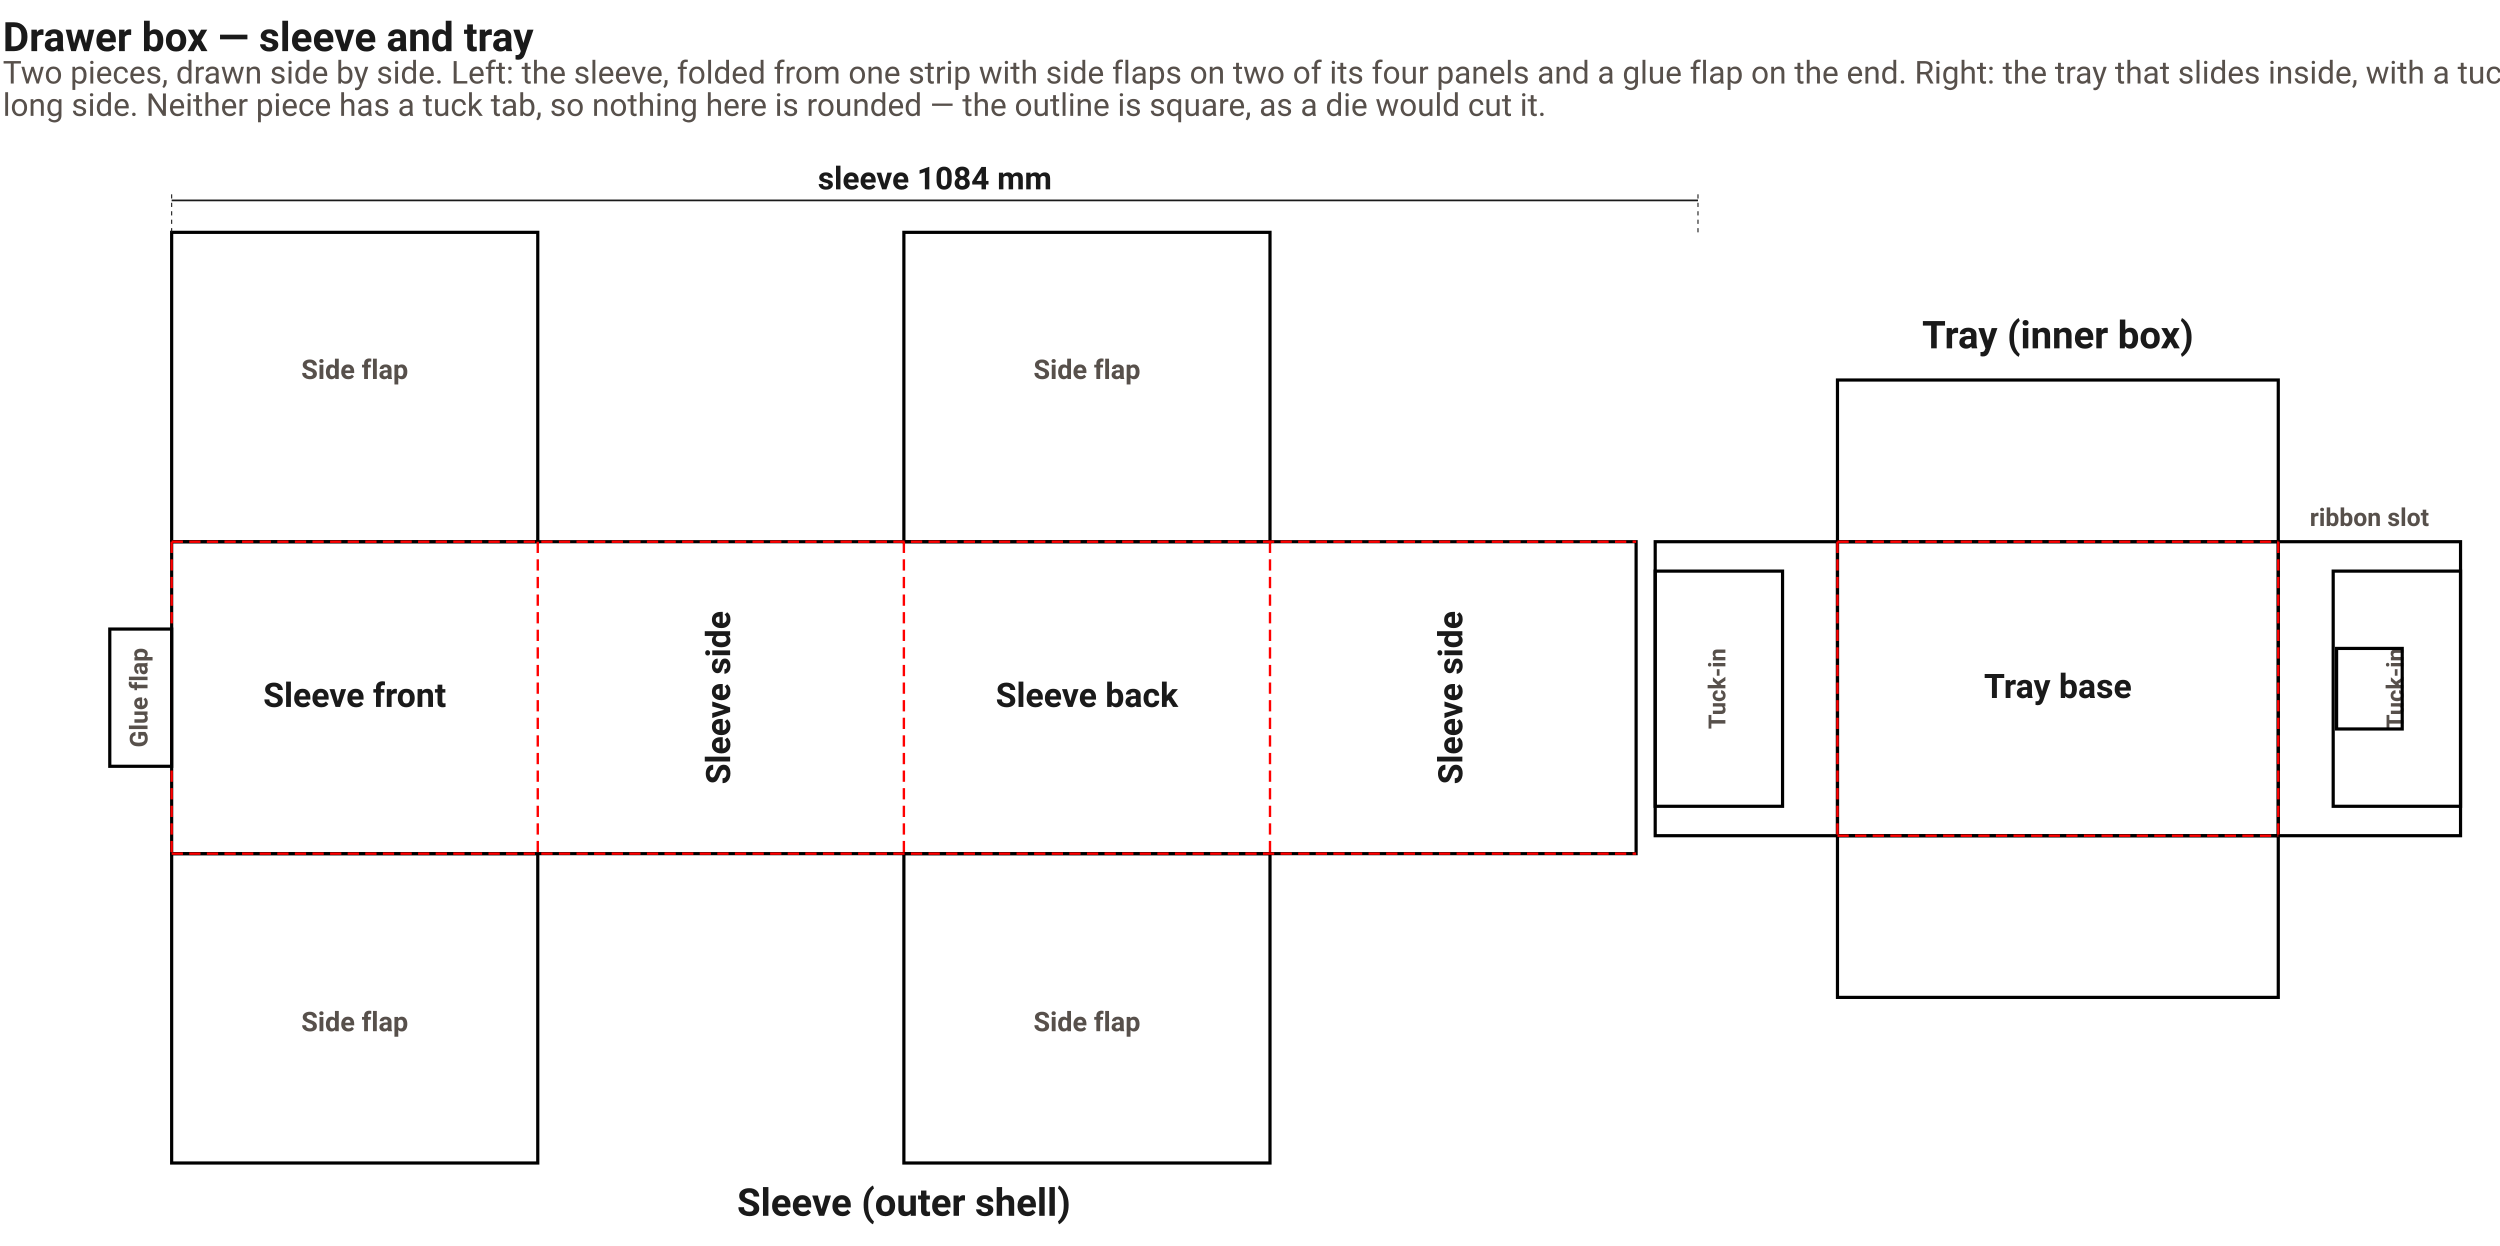
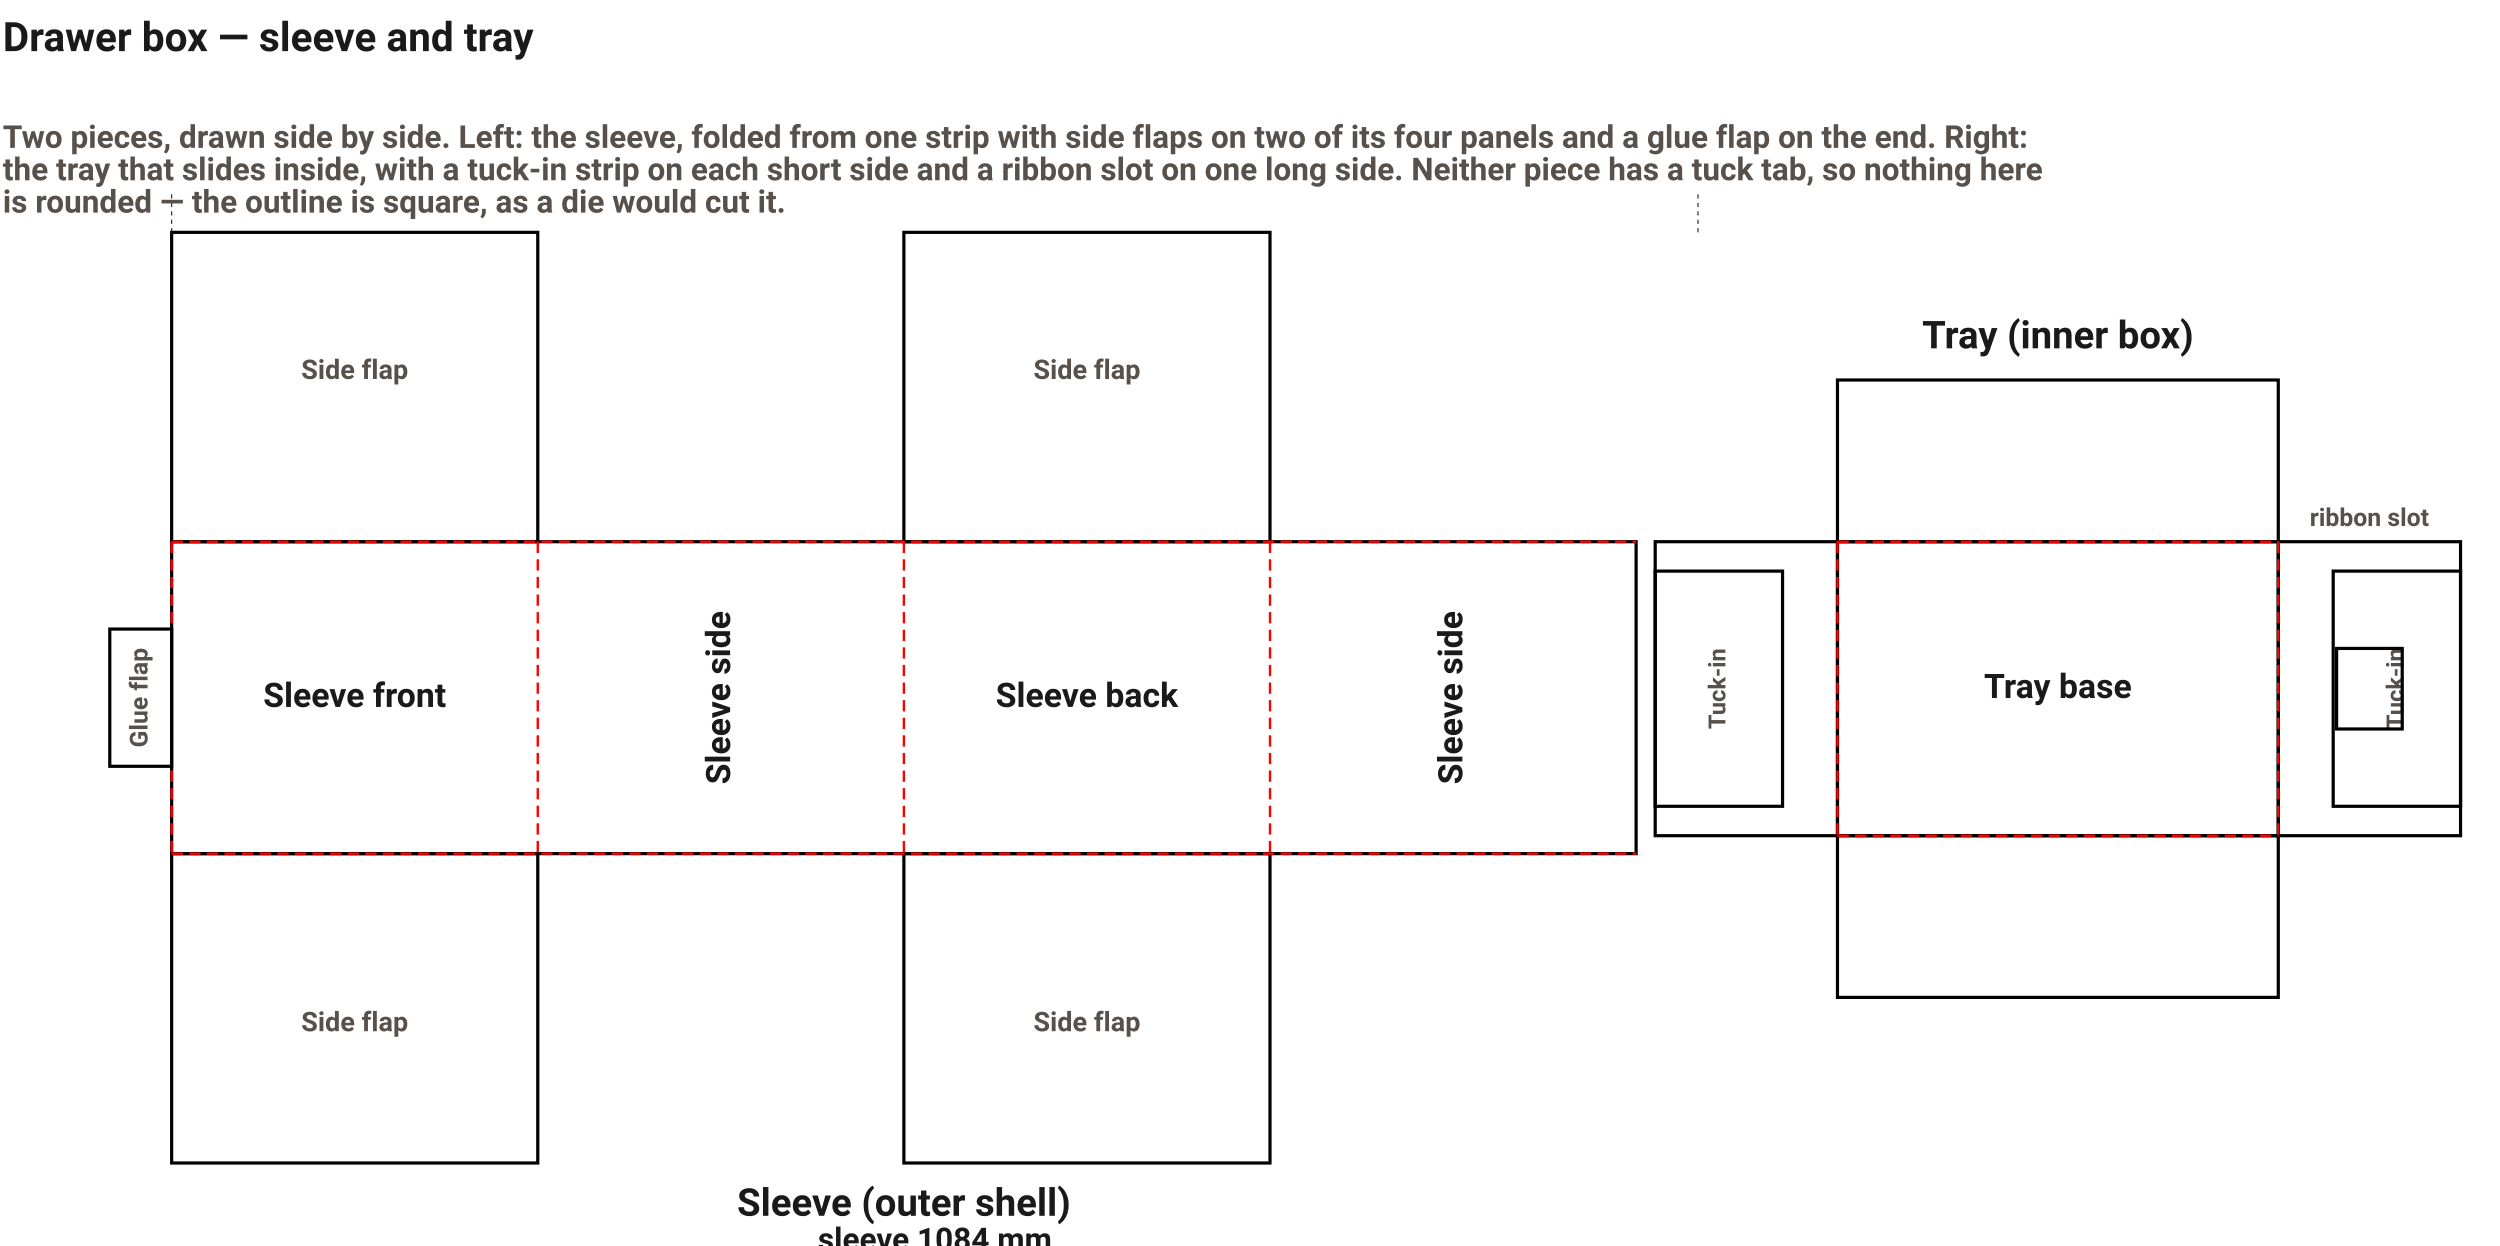
<svg xmlns="http://www.w3.org/2000/svg" viewBox="-121.9 -384.4 1775.4 883.6" width="1775" height="884" role="img" aria-labelledby="tdrawer ddrawer">
  <g>
    <path d="M0.00,0.00 L1040.00,0.00 L1040.00,221.52 L0.00,221.52 L0.00,0.00 Z" fill="none" stroke="#000000" stroke-width="2.27" stroke-linejoin="miter" />
    <path d="M0.00,221.52 L260.00,221.52 L260.00,441.22 L0.00,441.22 L0.00,221.52 Z" fill="none" stroke="#000000" stroke-width="2.27" stroke-linejoin="miter" />
    <path d="M0.00,-219.70 L260.00,-219.70 L260.00,0.00 L0.00,0.00 L0.00,-219.70 Z" fill="none" stroke="#000000" stroke-width="2.27" stroke-linejoin="miter" />
    <path d="M520.00,221.52 L780.00,221.52 L780.00,441.22 L520.00,441.22 L520.00,221.52 Z" fill="none" stroke="#000000" stroke-width="2.27" stroke-linejoin="miter" />
    <path d="M520.00,-219.70 L780.00,-219.70 L780.00,0.00 L520.00,0.00 L520.00,-219.70 Z" fill="none" stroke="#000000" stroke-width="2.27" stroke-linejoin="miter" />
    <line x1="260.00" y1="0.00" x2="260.00" y2="221.52" stroke="#FF0000" stroke-width="1.69" stroke-dasharray="8 4.5" />
    <line x1="520.00" y1="0.00" x2="520.00" y2="221.52" stroke="#FF0000" stroke-width="1.69" stroke-dasharray="8 4.5" />
    <line x1="780.00" y1="0.00" x2="780.00" y2="221.52" stroke="#FF0000" stroke-width="1.69" stroke-dasharray="8 4.5" />
    <line x1="0.00" y1="221.52" x2="1040.00" y2="221.52" stroke="#FF0000" stroke-width="1.69" stroke-dasharray="8 4.5" />
    <line x1="0.00" y1="0.00" x2="1040.00" y2="0.00" stroke="#FF0000" stroke-width="1.69" stroke-dasharray="8 4.5" />
    <line x1="0.00" y1="0.00" x2="0.00" y2="221.52" stroke="#FF0000" stroke-width="1.69" stroke-dasharray="8 4.5" />
    <path d="M-43.94,62.03 L0.00,62.03 L0.00,159.49 L-43.94,159.49 L-43.94,62.03 Z" fill="none" stroke="#000000" stroke-width="2.27" stroke-linejoin="miter" />
    <text x="130.00" y="110.76" font-family="ui-sans-serif,system-ui,-apple-system,'Segoe UI',Roboto,'Helvetica Neue',Arial,sans-serif" font-size="24.0" font-weight="600" fill="#1A1A1A" text-anchor="middle" dominant-baseline="middle">Sleeve front</text>
    <text x="390.00" y="110.76" transform="rotate(-90 390.00 110.76)" font-family="ui-sans-serif,system-ui,-apple-system,'Segoe UI',Roboto,'Helvetica Neue',Arial,sans-serif" font-size="24.0" font-weight="600" fill="#1A1A1A" text-anchor="middle" dominant-baseline="middle">Sleeve side</text>
    <text x="650.00" y="110.76" font-family="ui-sans-serif,system-ui,-apple-system,'Segoe UI',Roboto,'Helvetica Neue',Arial,sans-serif" font-size="24.0" font-weight="600" fill="#1A1A1A" text-anchor="middle" dominant-baseline="middle">Sleeve back</text>
    <text x="910.00" y="110.76" transform="rotate(-90 910.00 110.76)" font-family="ui-sans-serif,system-ui,-apple-system,'Segoe UI',Roboto,'Helvetica Neue',Arial,sans-serif" font-size="24.0" font-weight="600" fill="#1A1A1A" text-anchor="middle" dominant-baseline="middle">Sleeve side</text>
    <text x="130.00" y="342.36" font-family="ui-sans-serif,system-ui,-apple-system,'Segoe UI',Roboto,'Helvetica Neue',Arial,sans-serif" font-size="19.2" font-weight="600" fill="#57504B" text-anchor="middle" dominant-baseline="middle">Side flap</text>
    <text x="130.00" y="-120.84" font-family="ui-sans-serif,system-ui,-apple-system,'Segoe UI',Roboto,'Helvetica Neue',Arial,sans-serif" font-size="19.2" font-weight="600" fill="#57504B" text-anchor="middle" dominant-baseline="middle">Side flap</text>
    <text x="650.00" y="342.36" font-family="ui-sans-serif,system-ui,-apple-system,'Segoe UI',Roboto,'Helvetica Neue',Arial,sans-serif" font-size="19.2" font-weight="600" fill="#57504B" text-anchor="middle" dominant-baseline="middle">Side flap</text>
    <text x="650.00" y="-120.84" font-family="ui-sans-serif,system-ui,-apple-system,'Segoe UI',Roboto,'Helvetica Neue',Arial,sans-serif" font-size="19.2" font-weight="600" fill="#57504B" text-anchor="middle" dominant-baseline="middle">Side flap</text>
    <text x="-21.97" y="110.76" transform="rotate(-90 -21.97 110.76)" font-family="ui-sans-serif,system-ui,-apple-system,'Segoe UI',Roboto,'Helvetica Neue',Arial,sans-serif" font-size="17.6" font-weight="600" fill="#57504B" text-anchor="middle" dominant-baseline="middle">Glue flap</text>
    <text x="520.00" y="471.22" font-family="ui-sans-serif,system-ui,-apple-system,'Segoe UI',Roboto,'Helvetica Neue',Arial,sans-serif" font-size="27.2" font-weight="600" fill="#1A1A1A" text-anchor="middle" dominant-baseline="middle">Sleeve (outer shell)</text>
    <path d="M1183.00,0.00 L1496.04,0.00 L1496.04,208.78 L1183.00,208.78 L1183.00,0.00 Z" fill="none" stroke="#000000" stroke-width="2.27" stroke-linejoin="miter" />
    <path d="M1183.00,208.78 L1496.04,208.78 L1496.04,323.61 L1183.00,323.61 L1183.00,208.78 Z" fill="none" stroke="#000000" stroke-width="2.27" stroke-linejoin="miter" />
    <path d="M1183.00,-114.83 L1496.04,-114.83 L1496.04,0.00 L1183.00,0.00 L1183.00,-114.83 Z" fill="none" stroke="#000000" stroke-width="2.27" stroke-linejoin="miter" />
    <path d="M1053.56,0.00 L1183.00,0.00 L1183.00,208.78 L1053.56,208.78 L1053.56,0.00 Z" fill="none" stroke="#000000" stroke-width="2.27" stroke-linejoin="miter" />
    <path d="M1053.56,20.88 L1144.00,20.88 L1144.00,187.90 L1053.56,187.90 L1053.56,20.88 Z" fill="none" stroke="#000000" stroke-width="2.27" stroke-linejoin="miter" />
    <text x="1098.78" y="104.39" transform="rotate(-90 1098.78 104.39)" font-family="ui-sans-serif,system-ui,-apple-system,'Segoe UI',Roboto,'Helvetica Neue',Arial,sans-serif" font-size="16.8" font-weight="600" fill="#57504B" text-anchor="middle" dominant-baseline="middle">Tuck-in</text>
    <path d="M1496.04,0.00 L1625.48,0.00 L1625.48,208.78 L1496.04,208.78 L1496.04,0.00 Z" fill="none" stroke="#000000" stroke-width="2.27" stroke-linejoin="miter" />
    <path d="M1535.04,20.88 L1625.48,20.88 L1625.48,187.90 L1535.04,187.90 L1535.04,20.88 Z" fill="none" stroke="#000000" stroke-width="2.27" stroke-linejoin="miter" />
    <text x="1580.26" y="104.39" transform="rotate(-90 1580.26 104.39)" font-family="ui-sans-serif,system-ui,-apple-system,'Segoe UI',Roboto,'Helvetica Neue',Arial,sans-serif" font-size="16.8" font-weight="600" fill="#57504B" text-anchor="middle" dominant-baseline="middle">Tuck-in</text>
    <path d="M1537.46,75.79 L1584.06,75.79 L1584.06,132.99 L1537.46,132.99 L1537.46,75.79 Z" fill="none" stroke="#000000" stroke-width="2.27" stroke-linejoin="miter" />
    <text x="1560.76" y="-16.00" font-family="ui-sans-serif,system-ui,-apple-system,'Segoe UI',Roboto,'Helvetica Neue',Arial,sans-serif" font-size="17.6" font-weight="600" fill="#57504B" text-anchor="middle" dominant-baseline="middle">ribbon slot</text>
    <line x1="1183.00" y1="0.00" x2="1183.00" y2="208.78" stroke="#FF0000" stroke-width="1.69" stroke-dasharray="8 4.5" />
    <line x1="1496.04" y1="0.00" x2="1496.04" y2="208.78" stroke="#FF0000" stroke-width="1.69" stroke-dasharray="8 4.5" />
    <line x1="1183.00" y1="0.00" x2="1496.04" y2="0.00" stroke="#FF0000" stroke-width="1.69" stroke-dasharray="8 4.5" />
    <line x1="1183.00" y1="208.78" x2="1496.04" y2="208.78" stroke="#FF0000" stroke-width="1.69" stroke-dasharray="8 4.5" />
    <text x="1339.52" y="104.39" font-family="ui-sans-serif,system-ui,-apple-system,'Segoe UI',Roboto,'Helvetica Neue',Arial,sans-serif" font-size="24.0" font-weight="600" fill="#1A1A1A" text-anchor="middle" dominant-baseline="middle">Tray base</text>
    <text x="1339.52" y="-144.83" font-family="ui-sans-serif,system-ui,-apple-system,'Segoe UI',Roboto,'Helvetica Neue',Arial,sans-serif" font-size="27.2" font-weight="600" fill="#1A1A1A" text-anchor="middle" dominant-baseline="middle">Tray (inner box)</text>
-     <line x1="0.00" y1="-242.38" x2="1083.94" y2="-242.38" stroke="#1A1A1A" stroke-width="1.23" />
+     <line x1="0.00" y1="505.00" x2="1083.94" y2="505.00" stroke="#1A1A1A" stroke-width="1.23" />
    <line x1="0.00" y1="-219.70" x2="0.00" y2="-247.38" stroke="#1A1A1A" stroke-width="0.78" stroke-dasharray="3 3" />
    <line x1="1083.94" y1="-219.70" x2="1083.94" y2="-247.38" stroke="#1A1A1A" stroke-width="0.78" stroke-dasharray="3 3" />
-     <text x="541.97" y="-256.38" font-family="ui-sans-serif,system-ui,-apple-system,'Segoe UI',Roboto,'Helvetica Neue',Arial,sans-serif" font-size="22.4" font-weight="600" fill="#1A1A1A" text-anchor="middle" dominant-baseline="middle">sleeve 1084 mm</text>
+     <text x="542.0" y="497.0" font-family="ui-sans-serif,system-ui,-apple-system,'Segoe UI',Roboto,'Helvetica Neue',Arial,sans-serif" font-size="22.4" font-weight="600" fill="#1A1A1A" text-anchor="middle" dominant-baseline="middle">sleeve 1084 mm</text>
    <text x="-119.9" y="-348.4" font-family="ui-sans-serif,system-ui,-apple-system,'Segoe UI',Roboto,'Helvetica Neue',Arial,sans-serif" font-size="28.8" font-weight="700" fill="#1A1A1A">Drawer box — sleeve and tray</text>
-     <text x="-119.9" y="-325.4" font-family="ui-sans-serif,system-ui,-apple-system,'Segoe UI',Roboto,'Helvetica Neue',Arial,sans-serif" font-size="22.4" fill="#57504B">Two pieces, drawn side by side. Left: the sleeve, folded from one strip with side flaps on two of its four panels and a glue flap on the end. Right: the tray that slides inside, with a tuck-in strip on each short side and a ribbon slot on one</text>
-     <text x="-119.9" y="-302.4" font-family="ui-sans-serif,system-ui,-apple-system,'Segoe UI',Roboto,'Helvetica Neue',Arial,sans-serif" font-size="22.4" fill="#57504B">long side. Neither piece has a tuck tab, so nothing here is rounded — the outline is square, as a die would cut it.</text>
+     <text x="-119.9" y="-279.7" font-family="ui-sans-serif,system-ui,-apple-system,'Segoe UI',Roboto,'Helvetica Neue',Arial,sans-serif" font-size="22.4" font-weight="600" fill="#57504B">Two pieces, drawn side by side. Left: the sleeve, folded from one strip with side flaps on two of its four panels and a glue flap on the end. Right:</text>
+     <text x="-119.9" y="-256.7" font-family="ui-sans-serif,system-ui,-apple-system,'Segoe UI',Roboto,'Helvetica Neue',Arial,sans-serif" font-size="22.4" font-weight="600" fill="#57504B">the tray that slides inside, with a tuck-in strip on each short side and a ribbon slot on one long side. Neither piece has a tuck tab, so nothing here</text>
+     <text x="-119.9" y="-233.7" font-family="ui-sans-serif,system-ui,-apple-system,'Segoe UI',Roboto,'Helvetica Neue',Arial,sans-serif" font-size="22.4" font-weight="600" fill="#57504B">is rounded — the outline is square, as a die would cut it.</text>
  </g>
</svg>
